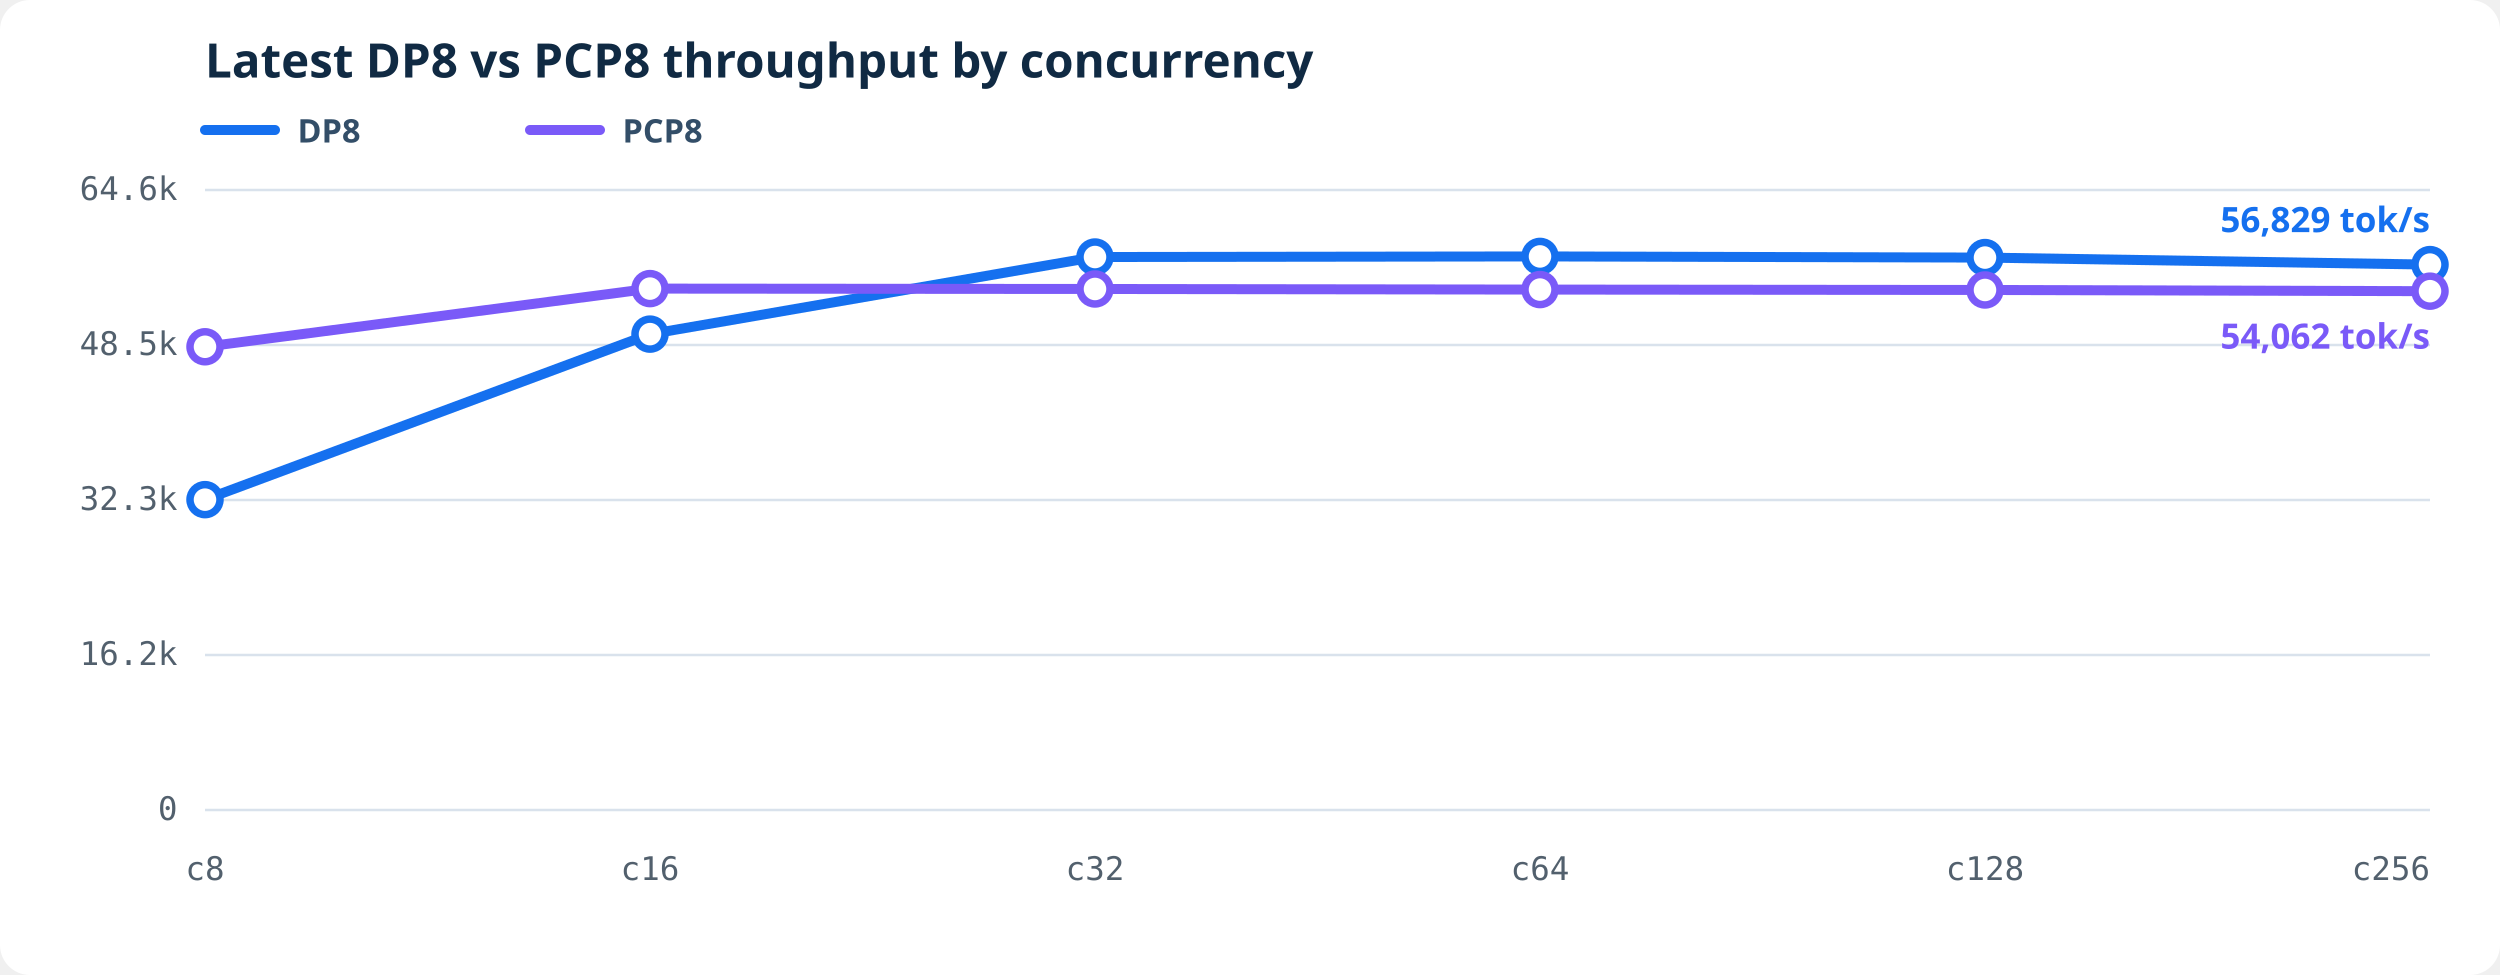
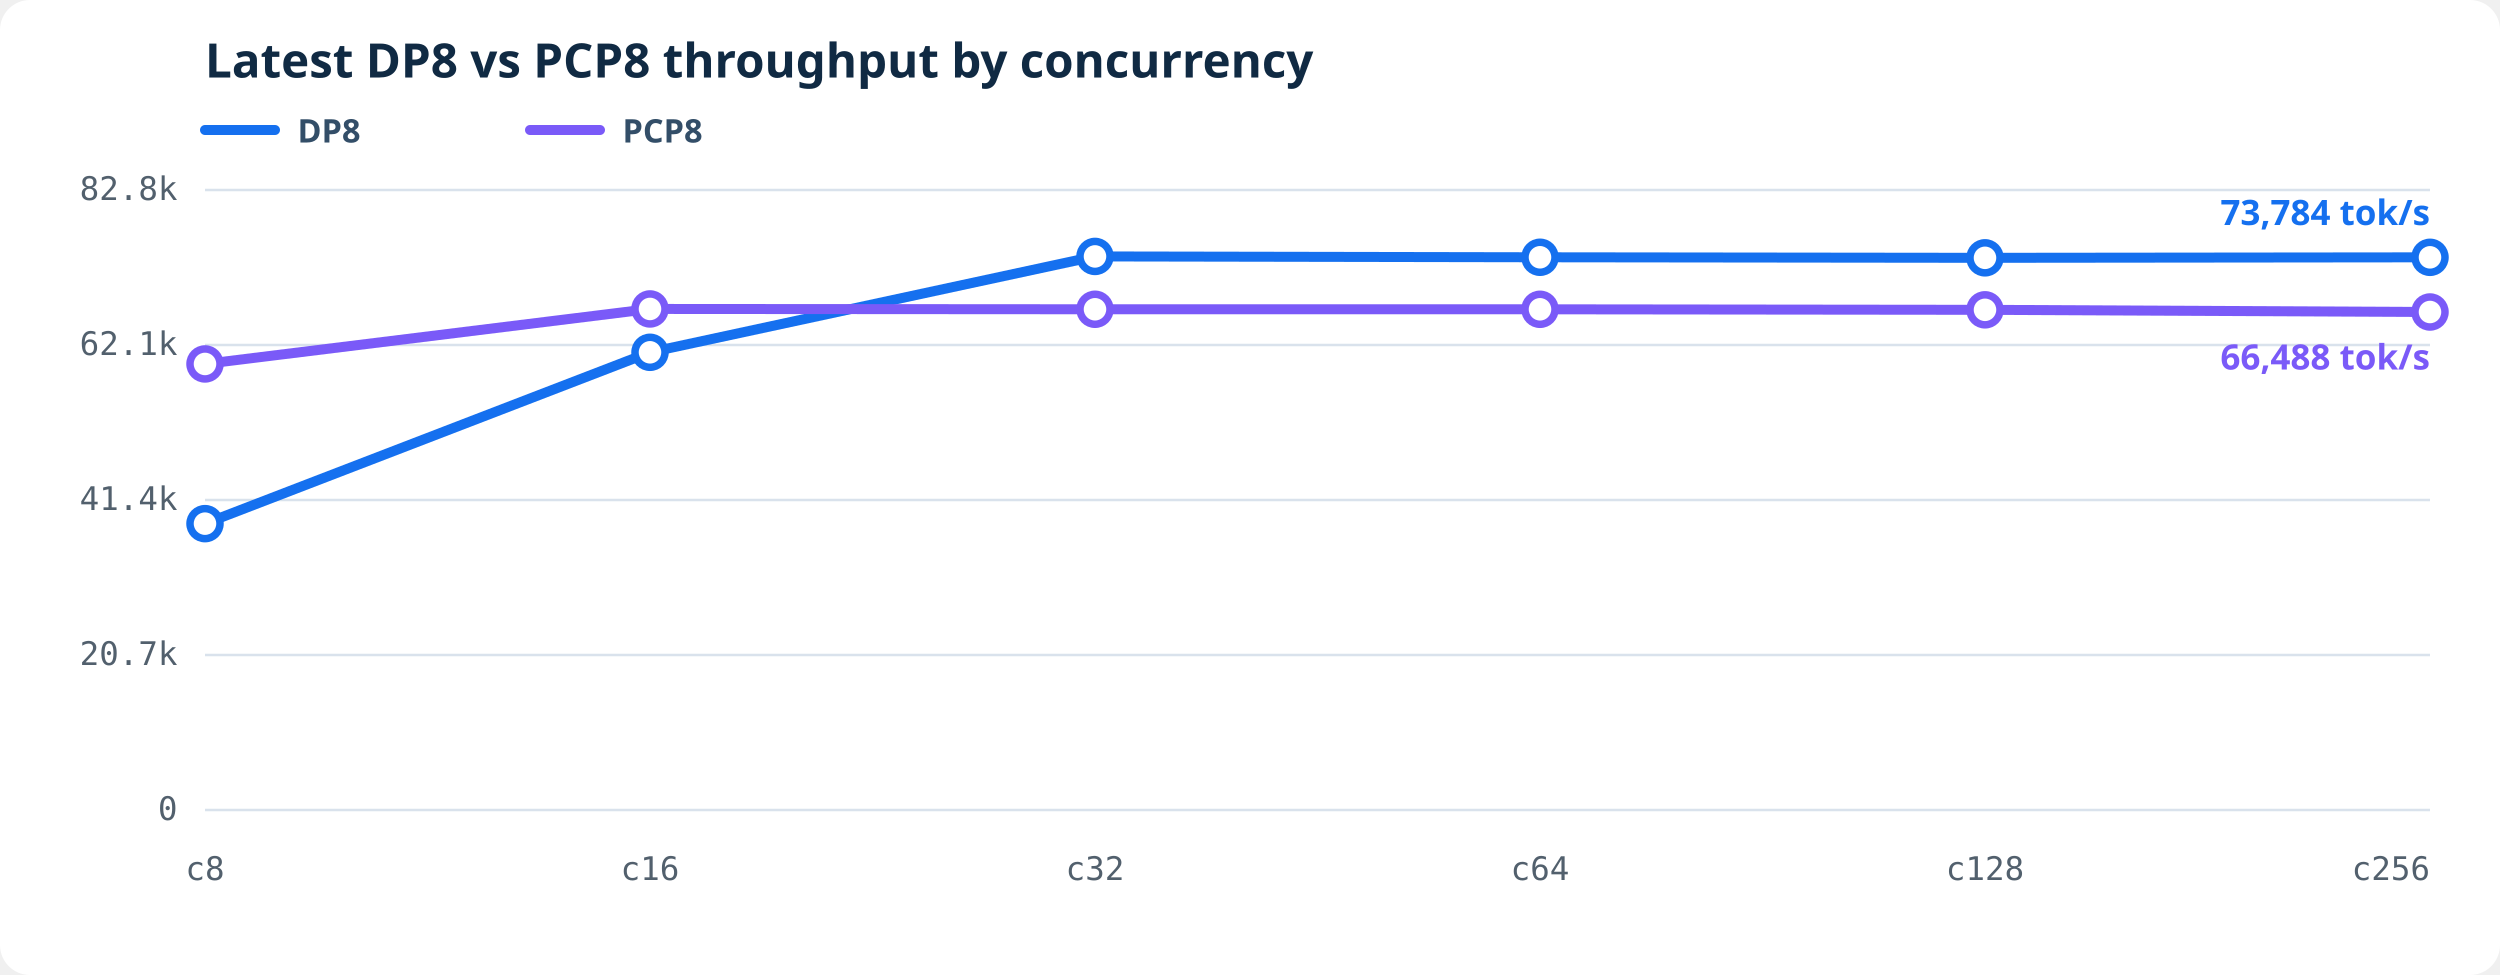
<svg xmlns="http://www.w3.org/2000/svg" viewBox="0 0 1000 390" role="img" aria-labelledby="throughput-title throughput-desc">
  <style>.bg{fill:#fff}.grid{stroke:#d9e2ec;stroke-width:1}.axis{fill:#52606d;font:13px ui-monospace,SFMono-Regular,Consolas,monospace}.heading{fill:#102a43;font:600 19px system-ui,sans-serif}.line{fill:none;stroke-width:4;stroke-linejoin:round;stroke-linecap:round}.dot{fill:#fff;stroke-width:3}.latest{stroke-width:3}.legend{fill:#334e68;font:600 13px system-ui,sans-serif}.value{font:600 14px system-ui,sans-serif}</style>
  <rect class="bg" width="1000" height="390" rx="12" />
  <text class="heading" x="82" y="31">Latest DP8 vs PCP8 throughput by concurrency</text>
  <line x1="82" y1="52" x2="110" y2="52" stroke="#1570ef" stroke-width="4" stroke-linecap="round" />
  <text class="legend" x="119" y="57">DP8</text>
  <line x1="212" y1="52" x2="240" y2="52" stroke="#7a5af8" stroke-width="4" stroke-linecap="round" />
  <text class="legend" x="249" y="57">PCP8</text>
  <line class="grid" x1="82" y1="324.00" x2="972" y2="324.00" />
  <text class="axis" text-anchor="end" x="71" y="328.00">0</text>
  <line class="grid" x1="82" y1="262.00" x2="972" y2="262.00" />
-   <text class="axis" text-anchor="end" x="71" y="266.00">16.2k</text>
+   <text class="axis" text-anchor="end" x="71" y="266.00">20.7k</text>
  <line class="grid" x1="82" y1="200.00" x2="972" y2="200.00" />
-   <text class="axis" text-anchor="end" x="71" y="204.00">32.3k</text>
+   <text class="axis" text-anchor="end" x="71" y="204.00">41.4k</text>
  <line class="grid" x1="82" y1="138.00" x2="972" y2="138.00" />
-   <text class="axis" text-anchor="end" x="71" y="142.00">48.5k</text>
+   <text class="axis" text-anchor="end" x="71" y="142.00">62.1k</text>
  <line class="grid" x1="82" y1="76.00" x2="972" y2="76.00" />
-   <text class="axis" text-anchor="end" x="71" y="80.00">64.6k</text>
+   <text class="axis" text-anchor="end" x="71" y="80.00">82.8k</text>
  <text class="axis" text-anchor="middle" x="82.00" y="352">c8</text>
  <text class="axis" text-anchor="middle" x="260.00" y="352">c16</text>
  <text class="axis" text-anchor="middle" x="438.00" y="352">c32</text>
  <text class="axis" text-anchor="middle" x="616.00" y="352">c64</text>
  <text class="axis" text-anchor="middle" x="794.00" y="352">c128</text>
  <text class="axis" text-anchor="end" x="972.00" y="352">c256</text>
-   <polyline class="line" stroke="#1570ef" points="82.00,199.86 260.00,133.65 438.00,102.81 616.00,102.57 794.00,103.03 972.00,105.84" />
-   <circle class="dot" fill="#fff" stroke="#1570ef" cx="82.00" cy="199.86" r="6" />
-   <circle class="dot" fill="#fff" stroke="#1570ef" cx="260.00" cy="133.65" r="6" />
-   <circle class="dot" fill="#fff" stroke="#1570ef" cx="438.00" cy="102.81" r="6" />
-   <circle class="dot" fill="#fff" stroke="#1570ef" cx="616.00" cy="102.57" r="6" />
-   <circle class="dot" fill="#fff" stroke="#1570ef" cx="794.00" cy="103.03" r="6" />
-   <circle class="dot latest" fill="#1570ef" stroke="#1570ef" cx="972.00" cy="105.84" r="6" />
-   <text class="value" fill="#1570ef" text-anchor="end" x="972.00" y="92.84">56,829 tok/s</text>
-   <polyline class="line" stroke="#7a5af8" points="82.00,138.71 260.00,115.44 438.00,115.59 616.00,115.83 794.00,115.99 972.00,116.47" />
-   <circle class="dot" fill="#fff" stroke="#7a5af8" cx="82.00" cy="138.71" r="6" />
-   <circle class="dot" fill="#fff" stroke="#7a5af8" cx="260.00" cy="115.44" r="6" />
-   <circle class="dot" fill="#fff" stroke="#7a5af8" cx="438.00" cy="115.59" r="6" />
-   <circle class="dot" fill="#fff" stroke="#7a5af8" cx="616.00" cy="115.83" r="6" />
-   <circle class="dot" fill="#fff" stroke="#7a5af8" cx="794.00" cy="115.99" r="6" />
-   <circle class="dot latest" fill="#7a5af8" stroke="#7a5af8" cx="972.00" cy="116.47" r="6" />
-   <text class="value" fill="#7a5af8" text-anchor="end" x="972.00" y="139.47">54,062 tok/s</text>
+   <polyline class="line" stroke="#1570ef" points="82.00,209.46 260.00,140.92 438.00,102.57 616.00,102.91 794.00,103.13 972.00,102.93" />
+   <circle class="dot" fill="#fff" stroke="#1570ef" cx="82.00" cy="209.46" r="6" />
+   <circle class="dot" fill="#fff" stroke="#1570ef" cx="260.00" cy="140.92" r="6" />
+   <circle class="dot" fill="#fff" stroke="#1570ef" cx="438.00" cy="102.57" r="6" />
+   <circle class="dot" fill="#fff" stroke="#1570ef" cx="616.00" cy="102.91" r="6" />
+   <circle class="dot" fill="#fff" stroke="#1570ef" cx="794.00" cy="103.13" r="6" />
+   <circle class="dot latest" fill="#1570ef" stroke="#1570ef" cx="972.00" cy="102.93" r="6" />
+   <text class="value" fill="#1570ef" text-anchor="end" x="972.00" y="90.00">73,784 tok/s</text>
+   <polyline class="line" stroke="#7a5af8" points="82.00,145.58 260.00,123.58 438.00,123.71 616.00,123.72 794.00,123.93 972.00,124.80" />
+   <circle class="dot" fill="#fff" stroke="#7a5af8" cx="82.00" cy="145.58" r="6" />
+   <circle class="dot" fill="#fff" stroke="#7a5af8" cx="260.00" cy="123.58" r="6" />
+   <circle class="dot" fill="#fff" stroke="#7a5af8" cx="438.00" cy="123.71" r="6" />
+   <circle class="dot" fill="#fff" stroke="#7a5af8" cx="616.00" cy="123.72" r="6" />
+   <circle class="dot" fill="#fff" stroke="#7a5af8" cx="794.00" cy="123.93" r="6" />
+   <circle class="dot latest" fill="#7a5af8" stroke="#7a5af8" cx="972.00" cy="124.80" r="6" />
+   <text class="value" fill="#7a5af8" text-anchor="end" x="972.00" y="147.80">66,488 tok/s</text>
</svg>
